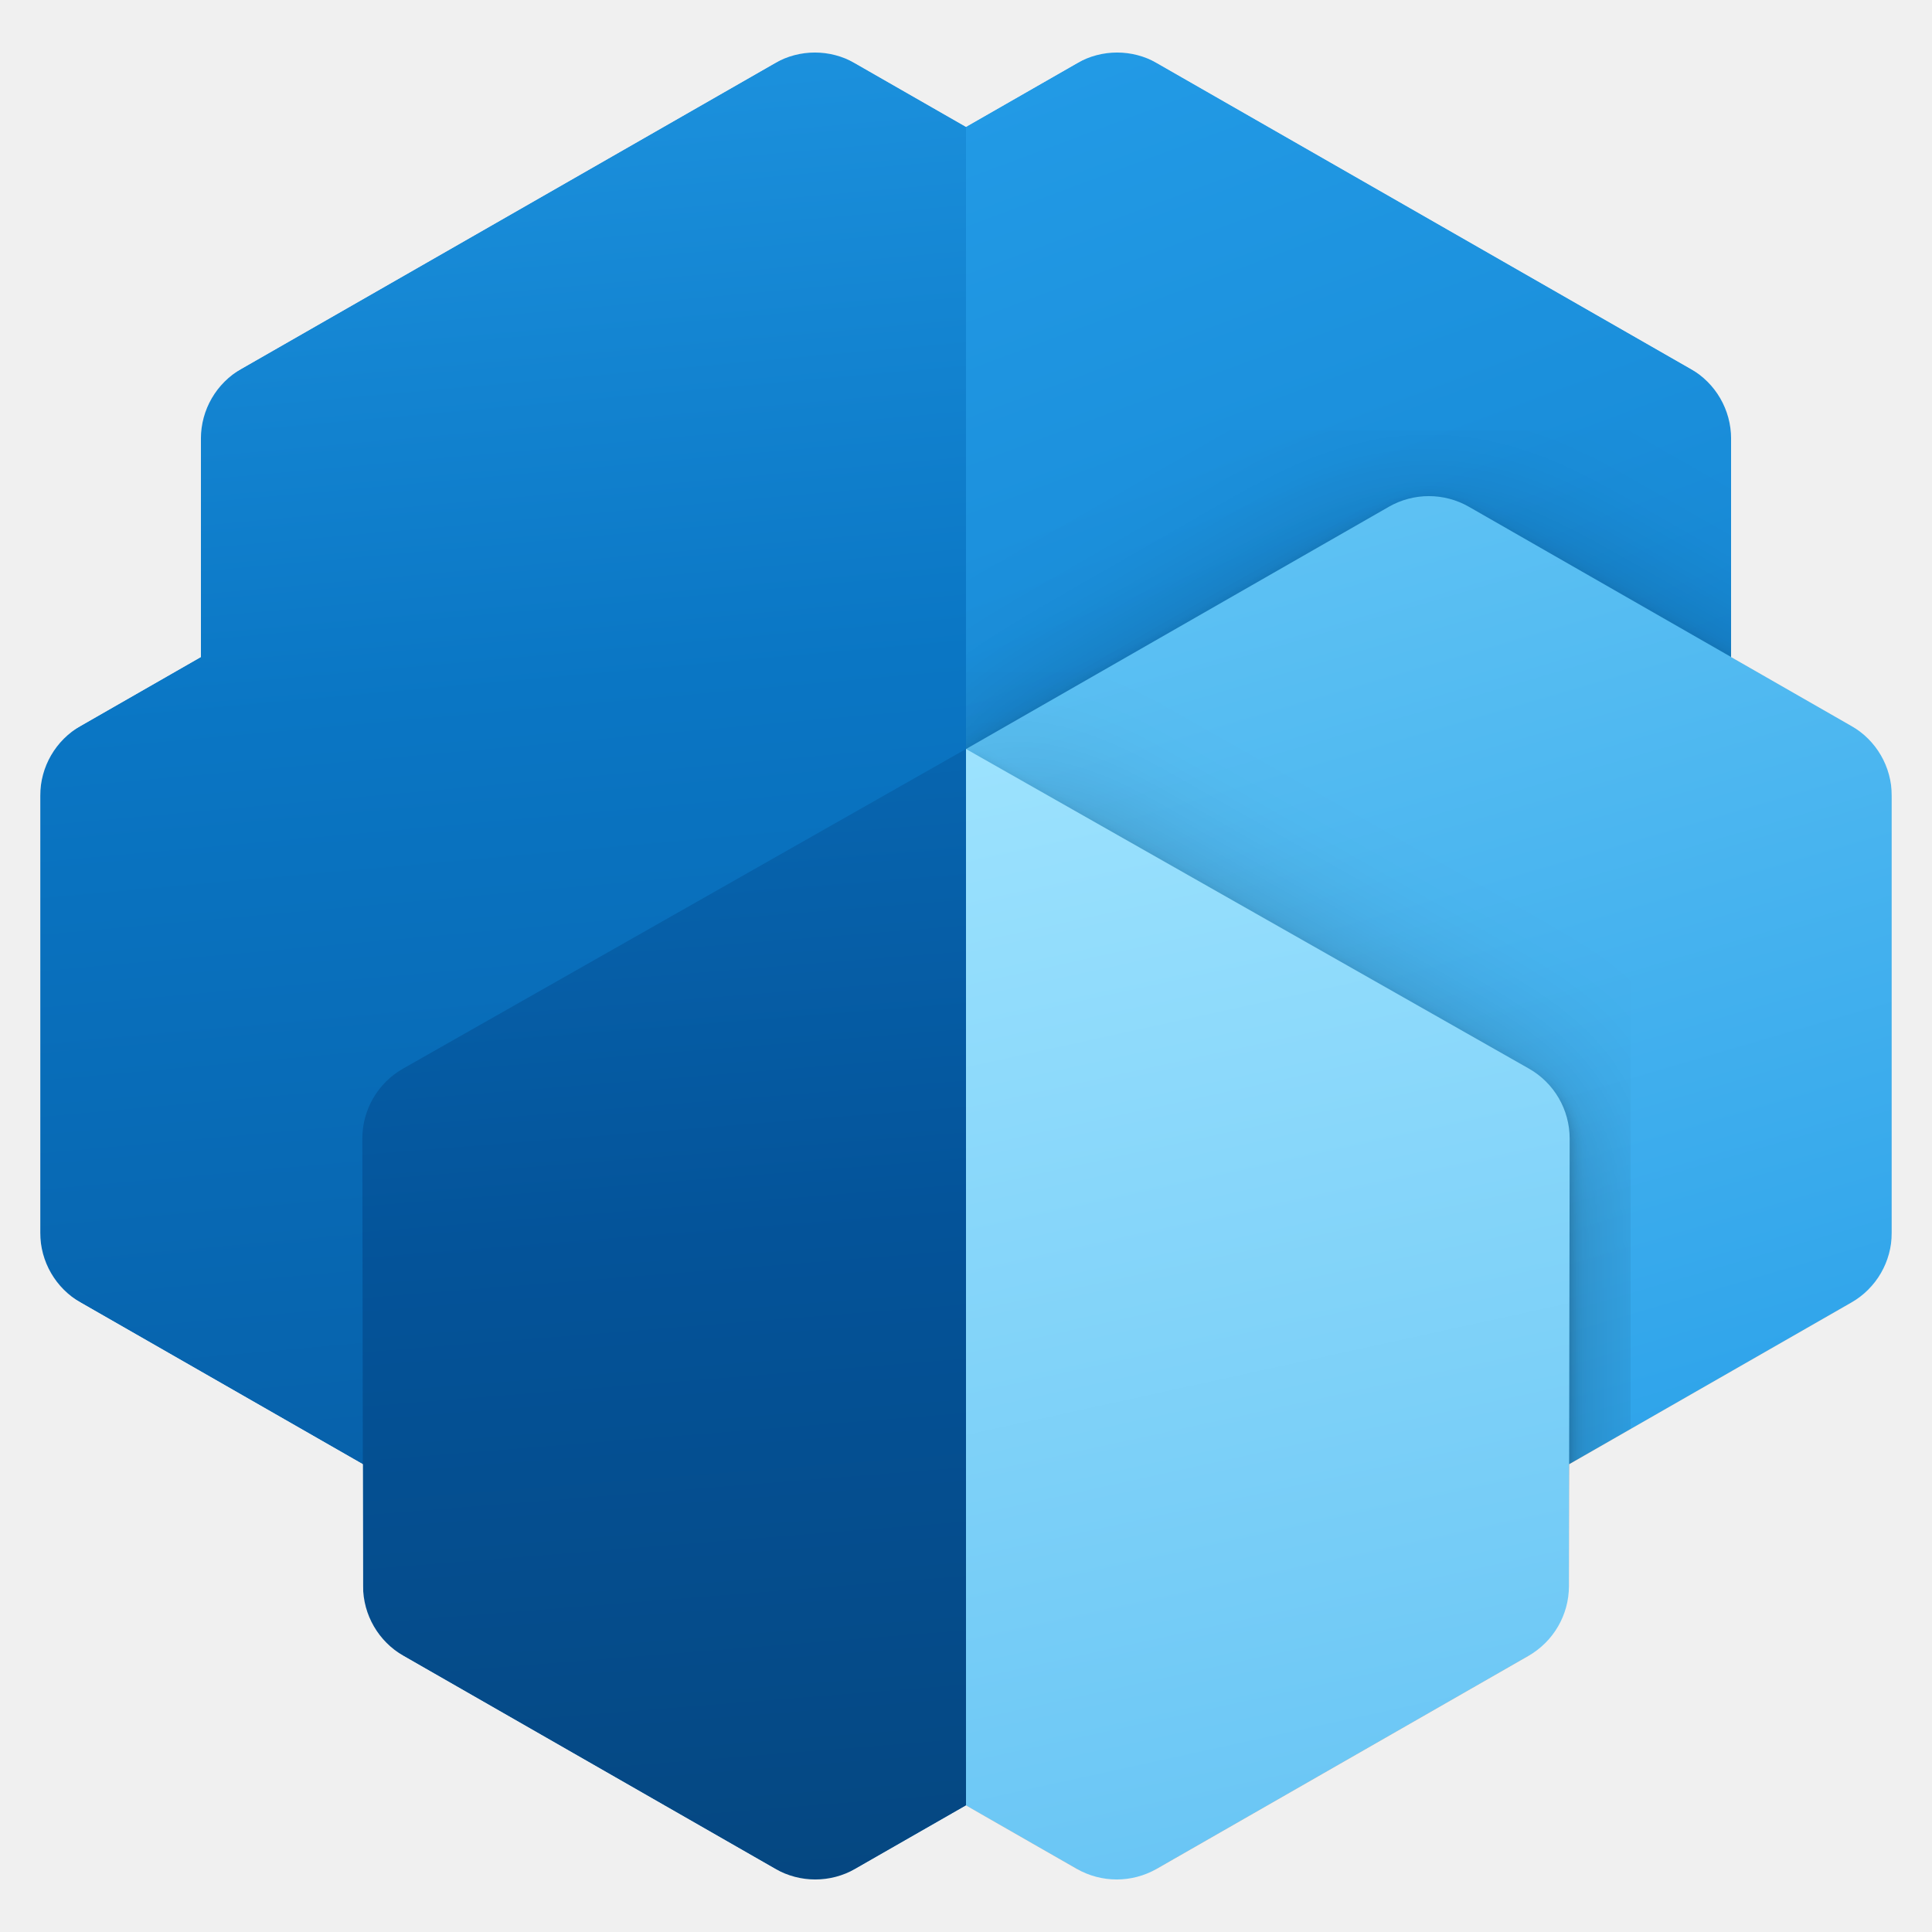
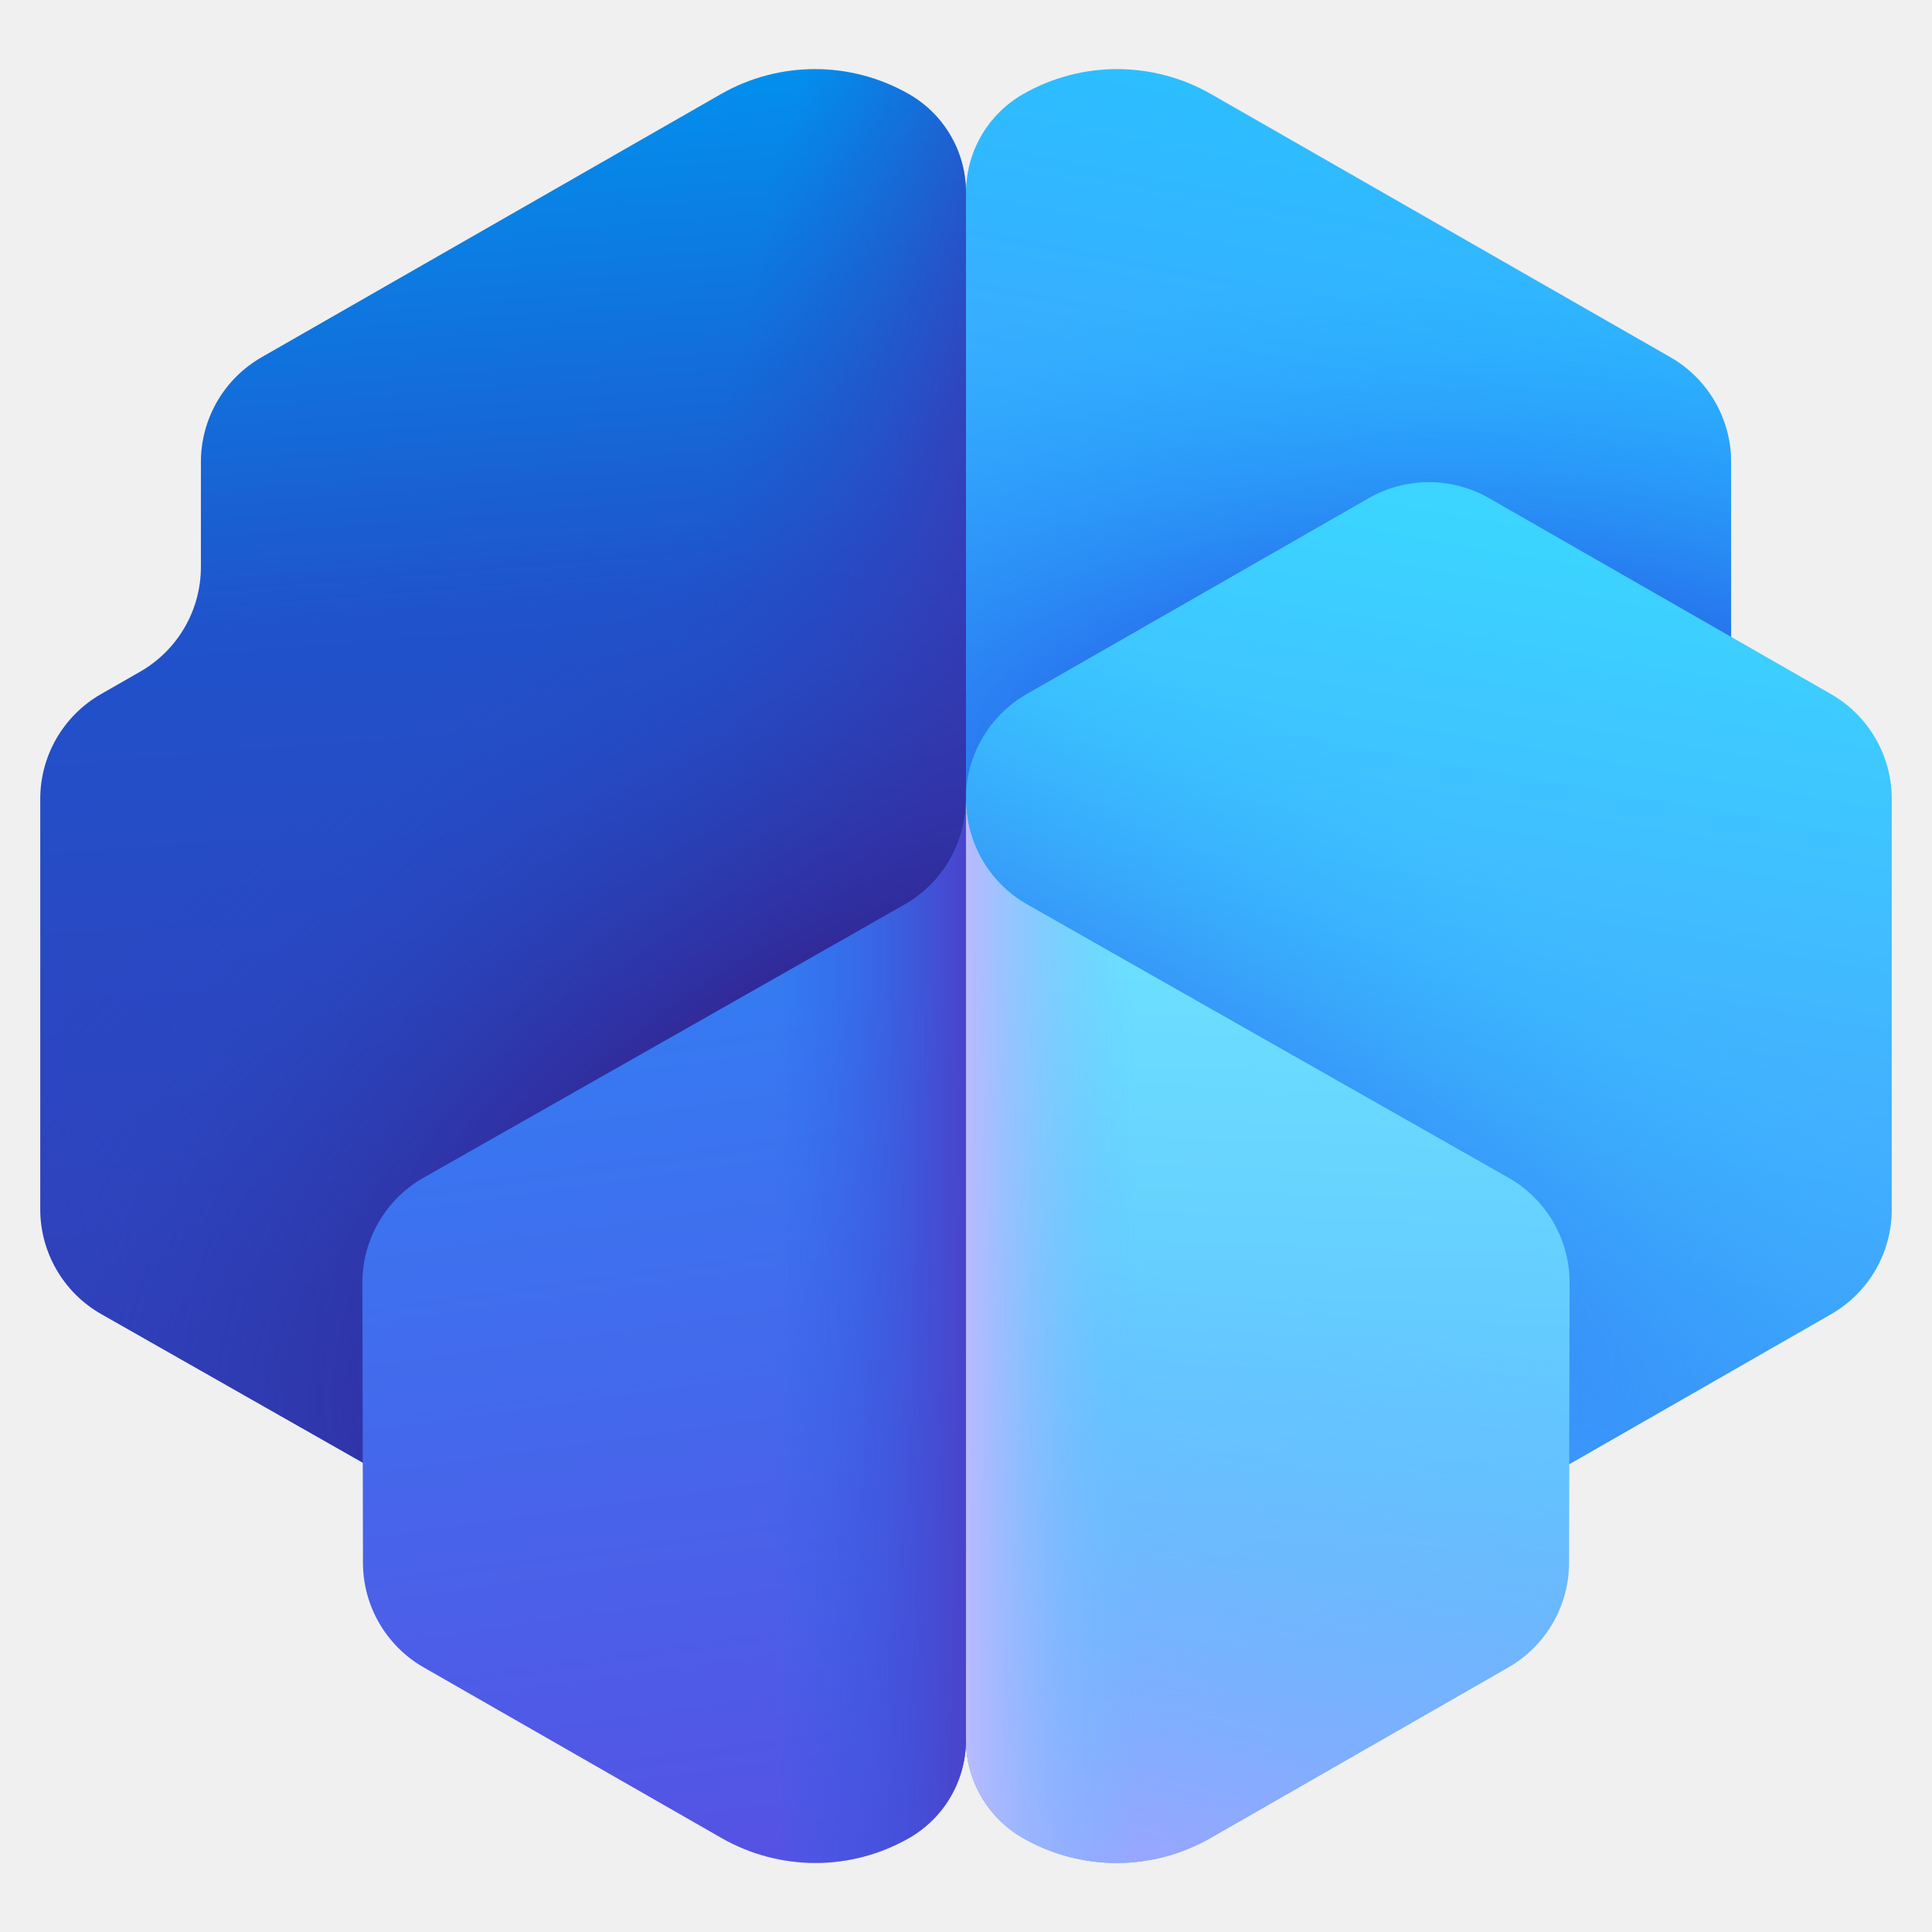
<svg xmlns="http://www.w3.org/2000/svg" width="96" height="96" viewBox="0 0 96 96" fill="none">
-   <defs>
-     <filter id="filter0_f_84_430">
-       <feFlood flood-opacity="0" result="BackgroundImageFix" />
-       <feBlend mode="normal" in="SourceGraphic" in2="BackgroundImageFix" result="shape" />
-       <feGaussianBlur stdDeviation="0.4" result="effect1_foregroundBlur_84_430" />
-     </filter>
-     <filter id="filter1_f_84_430">
-       <feFlood flood-opacity="0" result="BackgroundImageFix" />
-       <feBlend mode="normal" in="SourceGraphic" in2="BackgroundImageFix" result="shape" />
-       <feGaussianBlur stdDeviation="4" result="effect1_foregroundBlur_84_430" />
-     </filter>
-     <filter id="filter2_f_84_430">
-       <feFlood flood-opacity="0" result="BackgroundImageFix" />
-       <feBlend mode="normal" in="SourceGraphic" in2="BackgroundImageFix" result="shape" />
-       <feGaussianBlur stdDeviation="0.374" result="effect1_foregroundBlur_84_430" />
-     </filter>
-     <filter id="filter3_f_84_430">
-       <feFlood flood-opacity="0" result="BackgroundImageFix" />
-       <feBlend mode="normal" in="SourceGraphic" in2="BackgroundImageFix" result="shape" />
-       <feGaussianBlur stdDeviation="3.745" result="effect1_foregroundBlur_84_430" />
-     </filter>
-     <linearGradient id="paint0_linear_84_430" x1="40.333" y1="96.395" x2="30.75" y2="-10.458" gradientUnits="userSpaceOnUse">
-       <stop stop-color="#045399" />
-       <stop offset="0.588" stop-color="#0A76C4" />
-       <stop offset="1" stop-color="#249DE8" />
-     </linearGradient>
-     <linearGradient id="paint1_linear_84_430" x1="41.907" y1="107.132" x2="34.73" y2="16.843" gradientUnits="userSpaceOnUse">
-       <stop stop-color="#064277" />
-       <stop offset="0.505" stop-color="#045399" />
-       <stop offset="1" stop-color="#0A76C4" />
-     </linearGradient>
-     <linearGradient id="paint2_linear_84_430" x1="55.508" y1="-4.674" x2="86.017" y2="77" gradientUnits="userSpaceOnUse">
-       <stop stop-color="#249DE8" />
-       <stop offset="1" stop-color="#0A76C4" />
-     </linearGradient>
-     <linearGradient id="paint3_linear_84_430" x1="62.854" y1="-2.312" x2="87.292" y2="81.063" gradientUnits="userSpaceOnUse">
-       <stop stop-color="#79D3F9" />
-       <stop offset="1" stop-color="#249DE8" />
-     </linearGradient>
-     <linearGradient id="paint4_linear_84_430" x1="55.489" y1="28.001" x2="72.883" y2="107.528" gradientUnits="userSpaceOnUse">
-       <stop stop-color="#A3E6FF" />
-       <stop offset="1" stop-color="#5ABDF2" />
-     </linearGradient>
-   </defs>
-   <mask id="mask0_84_430" style="mask-type:alpha" maskUnits="userSpaceOnUse" x="2" y="2" width="92" height="92">
-     <path d="M9.983 21.797C9.983 20.363 10.751 19.039 11.995 18.326L38.503 3.139C39.735 2.434 41.248 2.434 42.48 3.139L48 6.302L53.52 3.139C54.752 2.434 56.265 2.434 57.497 3.139L84.005 18.326C85.249 19.039 86.017 20.363 86.017 21.797V32.645L91.988 36.067C93.233 36.779 94 38.103 94 39.537V61.255C94 62.689 93.233 64.013 91.988 64.726L77.97 72.757L77.96 78.814C77.958 80.245 77.191 81.566 75.949 82.278L57.477 92.861C56.246 93.566 54.733 93.566 53.501 92.861L48 89.711L42.499 92.861C41.267 93.566 39.754 93.566 38.523 92.861L20.051 82.278C18.809 81.566 18.042 80.245 18.04 78.814L18.03 72.757L4.012 64.726C2.767 64.013 2 62.689 2 61.255V39.537C2 38.103 2.767 36.779 4.012 36.067L9.983 32.645V21.797Z" fill="white" />
-   </mask>
-   <g mask="url(#mask0_84_430)">
-     <path d="M40.492 2L9.983 19.479V32.645L2 37.219V63.573L18.03 72.757L18.043 81.128L40.511 94L48.001 89.71L48 6.302L40.492 2Z" fill="url(#paint0_linear_84_430)" />
-     <path d="M48 37.216L20.029 53.098C18.775 53.81 18.001 55.141 18.004 56.583L18.042 81.128L40.51 94L48 89.71V37.216Z" fill="url(#paint1_linear_84_430)" />
-     <mask id="mask1_84_430" style="mask-type:alpha" maskUnits="userSpaceOnUse" x="48" y="2" width="46" height="95">
-       <rect x="48" y="2" width="46" height="94.875" fill="white" />
-     </mask>
-     <g mask="url(#mask1_84_430)">
-       <path d="M86.017 19.479L55.508 2L48 6.302V72.698L55.508 77L86.017 59.521V19.479Z" fill="url(#paint2_linear_84_430)" />
-       <g filter="url(#filter0_f_84_430)">
-         <path d="M69.094 25.534C70.275 24.857 71.725 24.857 72.906 25.534L94 37.619V63.973L71 77.15L48 63.973V37.619L69.094 25.534Z" fill="black" fill-opacity="0.24" />
-       </g>
-       <g filter="url(#filter1_f_84_430)">
-         <path d="M69.094 27.134C70.275 26.457 71.725 26.457 72.906 27.134L94 39.219V65.573L71 78.75L48 65.573V39.219L69.094 27.134Z" fill="black" fill-opacity="0.32" />
-       </g>
-       <path d="M69.012 25.181C70.243 24.475 71.757 24.475 72.989 25.181L94 37.219V63.573L71 76.75L48 63.573V37.219L69.012 25.181Z" fill="url(#paint3_linear_84_430)" />
-       <g filter="url(#filter2_f_84_430)">
-         <path d="M47.999 37.591L76.101 53.546C77.274 54.212 77.999 55.459 77.996 56.808L77.957 81.502L55.489 94.374L47.999 90.085V37.591Z" fill="black" fill-opacity="0.24" />
-       </g>
-       <g filter="url(#filter3_f_84_430)">
-         <path d="M47.999 39.088L76.101 55.044C77.274 55.71 77.999 56.956 77.996 58.306L77.957 83L55.489 95.872L47.999 91.582V39.088Z" fill="black" fill-opacity="0.32" />
-       </g>
-       <path d="M47.999 37.216L75.971 53.098C77.225 53.81 77.999 55.141 77.996 56.583L77.957 81.127L55.489 93.999L47.999 89.71V37.216Z" fill="url(#paint4_linear_84_430)" />
+   <g clip-path="url(#clip0_4303_1230)">
+     <g clip-path="url(#clip1_4303_1230)">
+       <path d="M45.164 4.677C42.27 3.019 38.713 3.019 35.819 4.677L13 17.75C11.134 18.819 9.983 20.805 9.983 22.956V28.168C9.983 30.319 8.832 32.305 6.966 33.374L5.017 34.49C3.151 35.56 2 37.546 2 39.697V60.081C2 62.24 3.159 64.232 5.036 65.298L36.049 82.919C41.382 85.949 48.001 82.097 48.001 75.963L48 9.57C48 7.549 46.918 5.682 45.164 4.677Z" fill="url(#paint0_linear_4303_1230)" />
+       <path d="M45.164 4.677C42.27 3.019 38.713 3.019 35.819 4.677L13 17.75C11.134 18.819 9.983 20.805 9.983 22.956V28.168C9.983 30.319 8.832 32.305 6.966 33.374L5.017 34.49C3.151 35.56 2 37.546 2 39.697V60.081C2 62.24 3.159 64.232 5.036 65.298L36.049 82.919C41.382 85.949 48.001 82.097 48.001 75.963L48 9.57C48 7.549 46.918 5.682 45.164 4.677Z" fill="url(#paint1_linear_4303_1230)" />
+       <path d="M45.164 4.677C42.27 3.019 38.713 3.019 35.819 4.677L13 17.75C11.134 18.819 9.983 20.805 9.983 22.956V28.168C9.983 30.319 8.832 32.305 6.966 33.374L5.017 34.49C3.151 35.56 2 37.546 2 39.697V60.081C2 62.24 3.159 64.232 5.036 65.298L36.049 82.919C41.382 85.949 48.001 82.097 48.001 75.963L48 9.57C48 7.549 46.918 5.682 45.164 4.677Z" fill="url(#paint2_radial_4303_1230)" />
+       <path d="M48 39.723C48 41.882 46.84 43.875 44.963 44.941L21.045 58.521C19.163 59.59 18.003 61.588 18.007 63.751L18.035 77.658C18.04 79.805 19.19 81.785 21.053 82.852L35.85 91.33C38.736 92.984 42.283 92.984 45.17 91.331C46.92 90.329 48 88.466 48 86.449V30V39.723Z" fill="url(#paint3_linear_4303_1230)" />
+       <path d="M48 39.723C48 41.882 46.84 43.875 44.963 44.941L21.045 58.521C19.163 59.59 18.003 61.588 18.007 63.751L18.035 77.658C18.04 79.805 19.19 81.785 21.053 82.852L35.85 91.33C38.736 92.984 42.283 92.984 45.17 91.331C46.92 90.329 48 88.466 48 86.449V30V39.723Z" fill="url(#paint4_linear_4303_1230)" />
+       <path d="M86.017 22.956C86.017 20.805 84.866 18.819 83 17.75L60.181 4.677C57.287 3.019 53.73 3.019 50.836 4.677C49.082 5.682 48 7.549 48 9.57V72.698L52.526 75.291C54.373 76.35 56.644 76.35 58.491 75.291L83 61.25C84.866 60.181 86.017 58.194 86.017 56.044V22.956Z" fill="url(#paint5_linear_4303_1230)" />
+       <path d="M86.017 22.956C86.017 20.805 84.866 18.819 83 17.75L60.181 4.677C57.287 3.019 53.73 3.019 50.836 4.677C49.082 5.682 48 7.549 48 9.57V72.698L52.526 75.291C54.373 76.35 56.644 76.35 58.491 75.291L83 61.25C84.866 60.181 86.017 58.194 86.017 56.044V22.956Z" fill="url(#paint6_radial_4303_1230)" />
+       <path d="M68.017 24.75C69.865 23.692 72.135 23.692 73.983 24.75L90.983 34.49C92.849 35.559 94 37.545 94 39.696V60.095C94 62.246 92.849 64.232 90.983 65.301L71 76.75L48 63.573V39.696C48 37.545 49.151 35.559 51.017 34.49L68.017 24.75Z" fill="url(#paint7_linear_4303_1230)" />
+       <path d="M68.017 24.75C69.865 23.692 72.135 23.692 73.983 24.75L90.983 34.49C92.849 35.559 94 37.545 94 39.696V60.095C94 62.246 92.849 64.232 90.983 65.301L71 76.75L48 63.573V39.696C48 37.545 49.151 35.559 51.017 34.49L68.017 24.75Z" fill="url(#paint8_radial_4303_1230)" />
+       <path d="M47.999 39.723C47.999 41.882 49.159 43.875 51.036 44.941L74.955 58.521C76.837 59.589 77.997 61.588 77.993 63.751L77.964 77.658C77.959 79.805 76.809 81.785 74.946 82.852L60.149 91.33C57.262 92.984 53.716 92.984 50.829 91.331C49.078 90.328 47.999 88.466 47.999 86.449V33V39.723Z" fill="url(#paint9_linear_4303_1230)" />
+       <path d="M47.999 39.723C47.999 41.882 49.159 43.875 51.036 44.941L74.955 58.521C76.837 59.589 77.997 61.588 77.993 63.751L77.964 77.658C77.959 79.805 76.809 81.785 74.946 82.852L60.149 91.33C57.262 92.984 53.716 92.984 50.829 91.331C49.078 90.328 47.999 88.466 47.999 86.449V33V39.723Z" fill="url(#paint10_linear_4303_1230)" />
+       <path d="M47.999 39.723C47.999 41.882 49.159 43.875 51.036 44.941L74.955 58.521C76.837 59.589 77.997 61.588 77.993 63.751L77.964 77.658C77.959 79.805 76.809 81.785 74.946 82.852L60.149 91.33C57.262 92.984 53.716 92.984 50.829 91.331C49.078 90.328 47.999 88.466 47.999 86.449V33V39.723Z" fill="url(#paint11_linear_4303_1230)" />
    </g>
  </g>
+   <defs>
+     <linearGradient id="paint0_linear_4303_1230" x1="37" y1="78" x2="31" y2="2" gradientUnits="userSpaceOnUse">
+       <stop stop-color="#3D35B1" />
+       <stop offset="0.635" stop-color="#2052CB" />
+       <stop offset="1" stop-color="#0094F0" />
+     </linearGradient>
+     <linearGradient id="paint1_linear_4303_1230" x1="33.5" y1="29.5" x2="48" y2="33" gradientUnits="userSpaceOnUse">
+       <stop stop-color="#2052CB" stop-opacity="0" />
+       <stop offset="1" stop-color="#3D35B1" />
+     </linearGradient>
+     <radialGradient id="paint2_radial_4303_1230" cx="0" cy="0" r="1" gradientUnits="userSpaceOnUse" gradientTransform="translate(43 59.5) rotate(147.995) scale(56.6039 33.2324)">
+       <stop offset="0.358" stop-color="#312A9A" />
+       <stop offset="1" stop-color="#2052CB" stop-opacity="0" />
+     </radialGradient>
+     <linearGradient id="paint3_linear_4303_1230" x1="41.5" y1="94" x2="35.34" y2="50.022" gradientUnits="userSpaceOnUse">
+       <stop stop-color="#5750E2" />
+       <stop offset="1" stop-color="#367AF2" />
+     </linearGradient>
+     <linearGradient id="paint4_linear_4303_1230" x1="38.5" y1="73" x2="48" y2="73" gradientUnits="userSpaceOnUse">
+       <stop stop-color="#2764E7" stop-opacity="0" />
+       <stop offset="1" stop-color="#4A43CB" />
+     </linearGradient>
+     <linearGradient id="paint5_linear_4303_1230" x1="69" y1="2" x2="61.5" y2="41" gradientUnits="userSpaceOnUse">
+       <stop stop-color="#29C3FF" />
+       <stop offset="1" stop-color="#4894FE" />
+     </linearGradient>
+     <radialGradient id="paint6_radial_4303_1230" cx="0" cy="0" r="1" gradientUnits="userSpaceOnUse" gradientTransform="translate(72.5001 39) rotate(-90) scale(25.5 51.9104)">
+       <stop offset="0.293" stop-color="#2764E7" />
+       <stop offset="1" stop-color="#0FAFFF" stop-opacity="0" />
+     </radialGradient>
+     <linearGradient id="paint7_linear_4303_1230" x1="74" y1="25.5" x2="66" y2="71.5" gradientUnits="userSpaceOnUse">
+       <stop stop-color="#3BD5FF" />
+       <stop offset="1" stop-color="#4894FE" />
+     </linearGradient>
+     <radialGradient id="paint8_radial_4303_1230" cx="0" cy="0" r="1" gradientUnits="userSpaceOnUse" gradientTransform="translate(56.0001 54.4996) rotate(-58.2986) scale(19.9812 82.6434)">
+       <stop stop-color="#367AF2" />
+       <stop offset="1" stop-color="#29C3FF" stop-opacity="0" />
+     </radialGradient>
+     <linearGradient id="paint9_linear_4303_1230" x1="60" y1="47.5" x2="58.387" y2="94.135" gradientUnits="userSpaceOnUse">
+       <stop stop-color="#6CE0FF" />
+       <stop offset="1" stop-color="#58AAFE" />
+     </linearGradient>
+     <linearGradient id="paint10_linear_4303_1230" x1="59" y1="63" x2="52" y2="94" gradientUnits="userSpaceOnUse">
+       <stop stop-color="#66C0FF" stop-opacity="0" />
+       <stop offset="1" stop-color="#A3A3FF" />
+     </linearGradient>
+     <linearGradient id="paint11_linear_4303_1230" x1="56.5" y1="71" x2="48" y2="71" gradientUnits="userSpaceOnUse">
+       <stop stop-color="#66C0FF" stop-opacity="0" />
+       <stop offset="1" stop-color="#BABAFF" />
+     </linearGradient>
+     <clipPath id="clip0_4303_1230">
+       <rect width="96" height="96" fill="white" />
+     </clipPath>
+     <clipPath id="clip1_4303_1230">
+       <rect width="96" height="96" fill="white" />
+     </clipPath>
+   </defs>
</svg>
